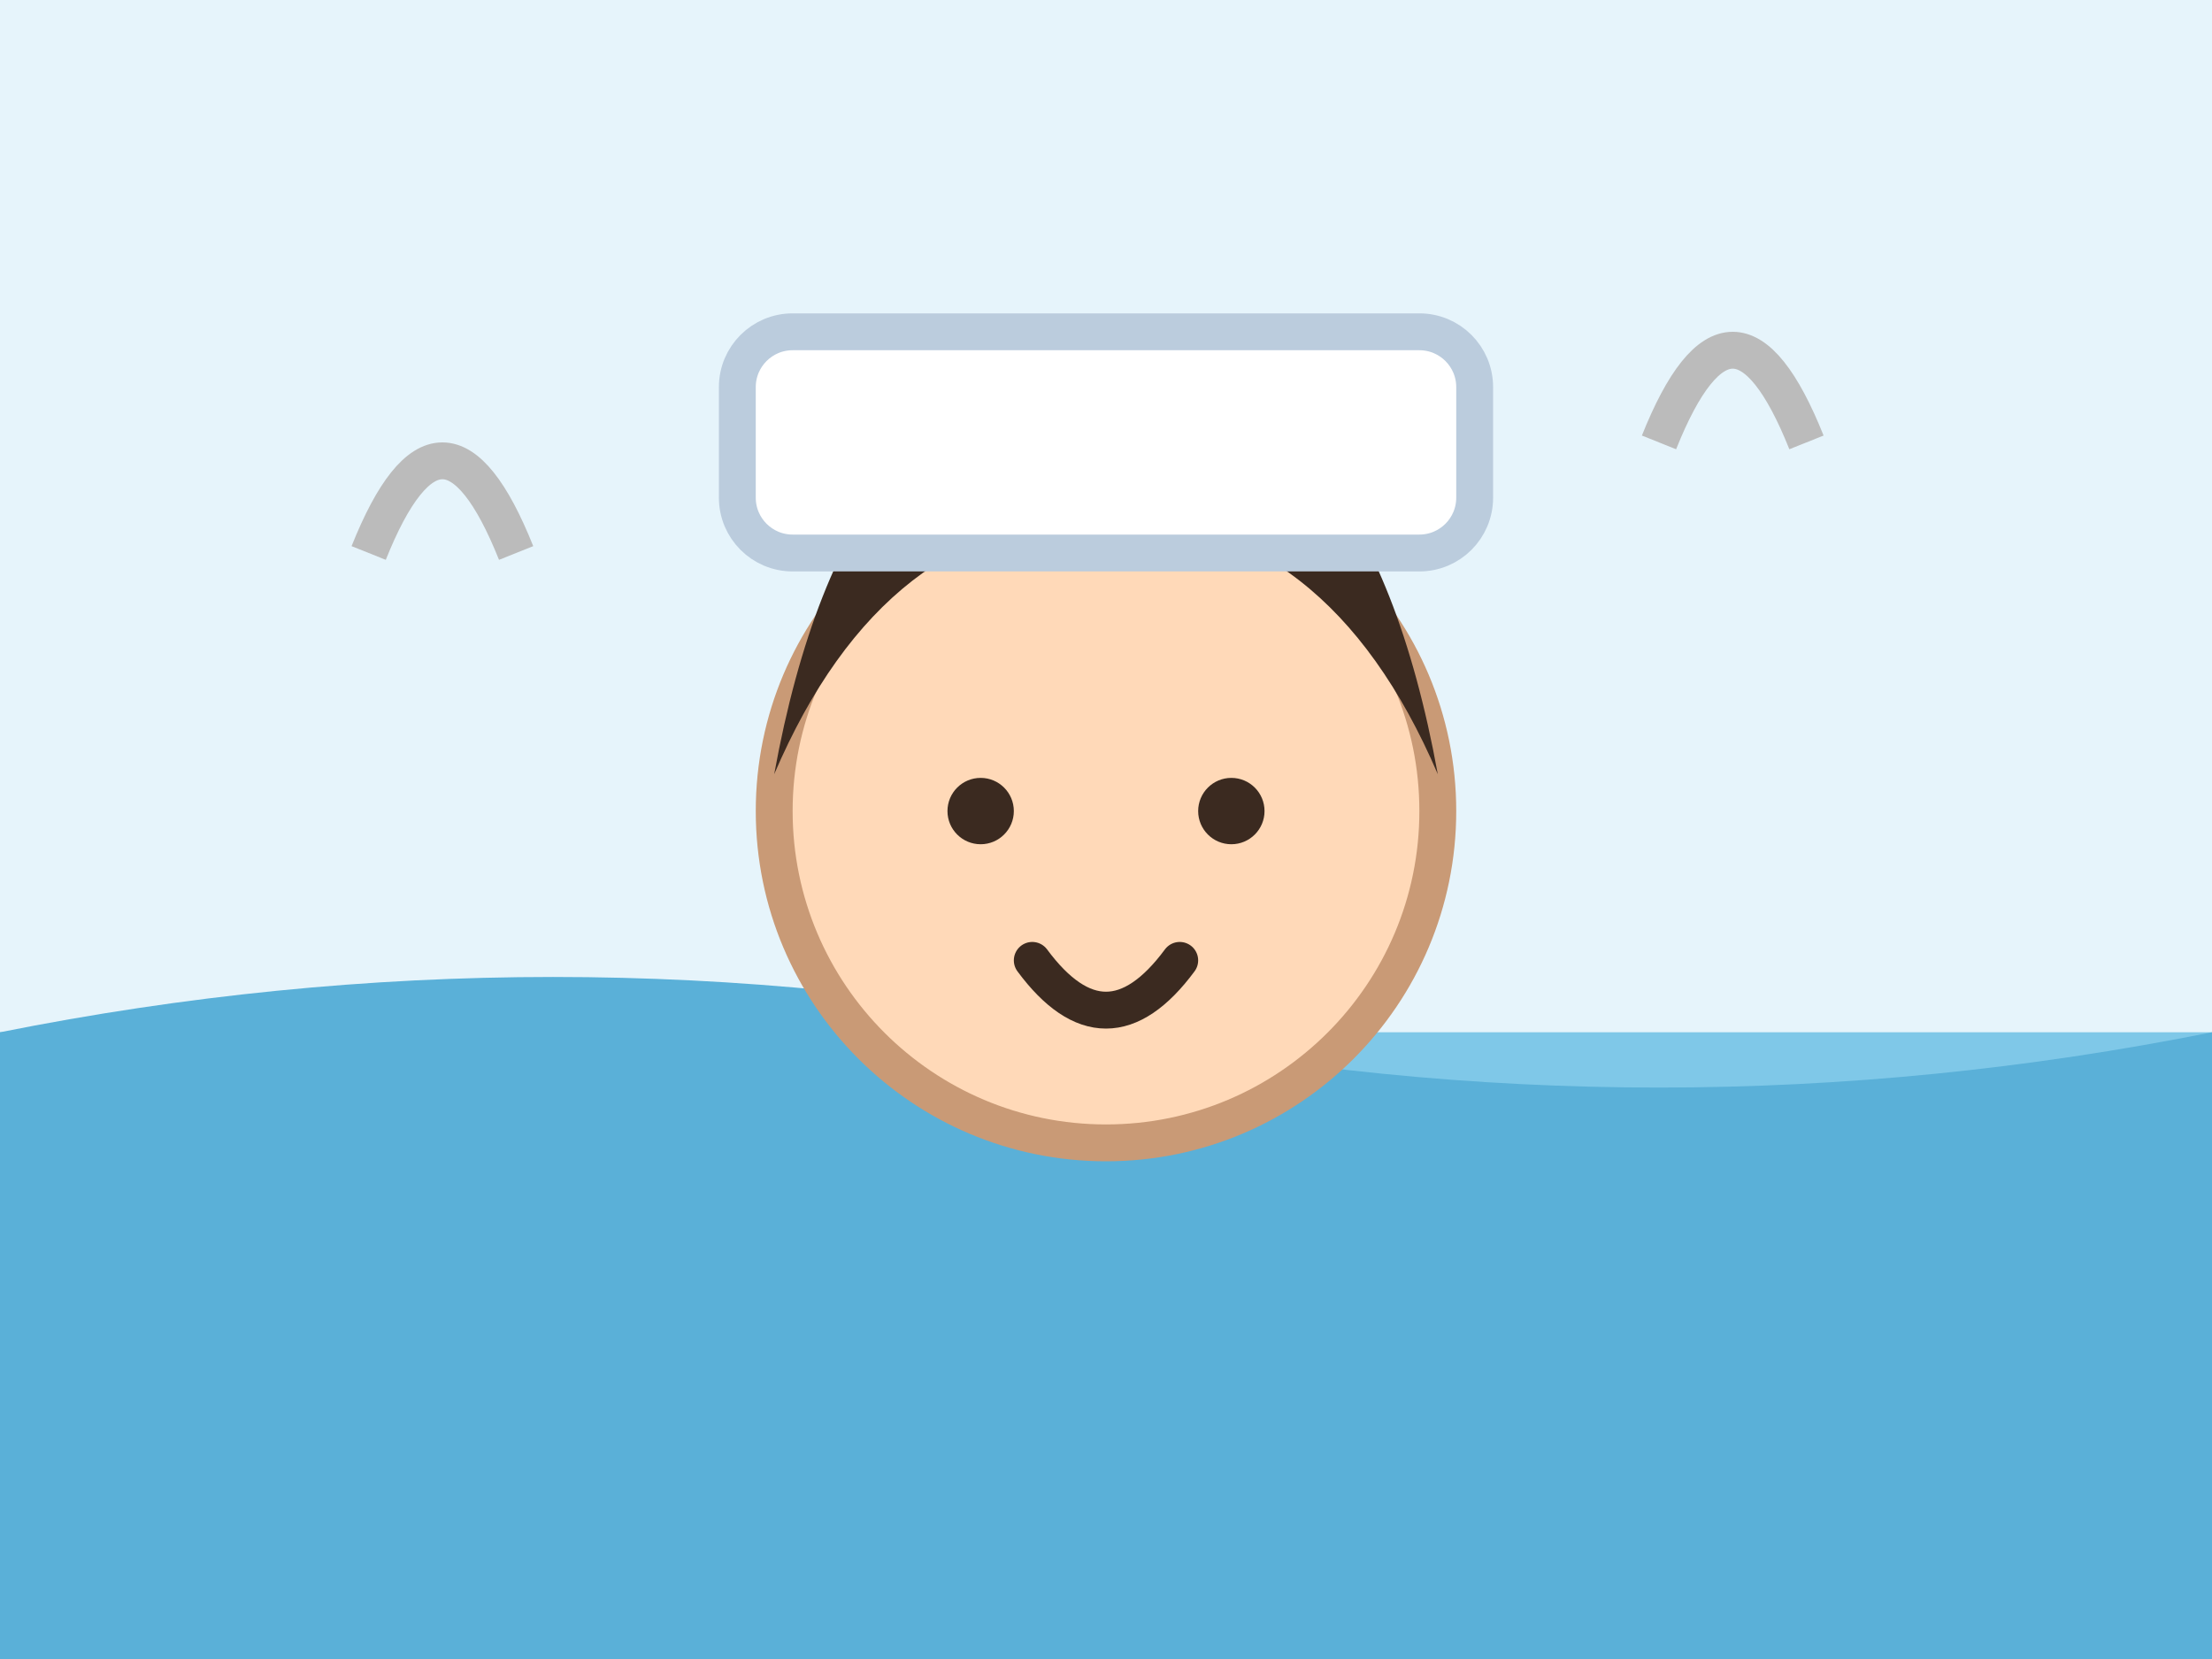
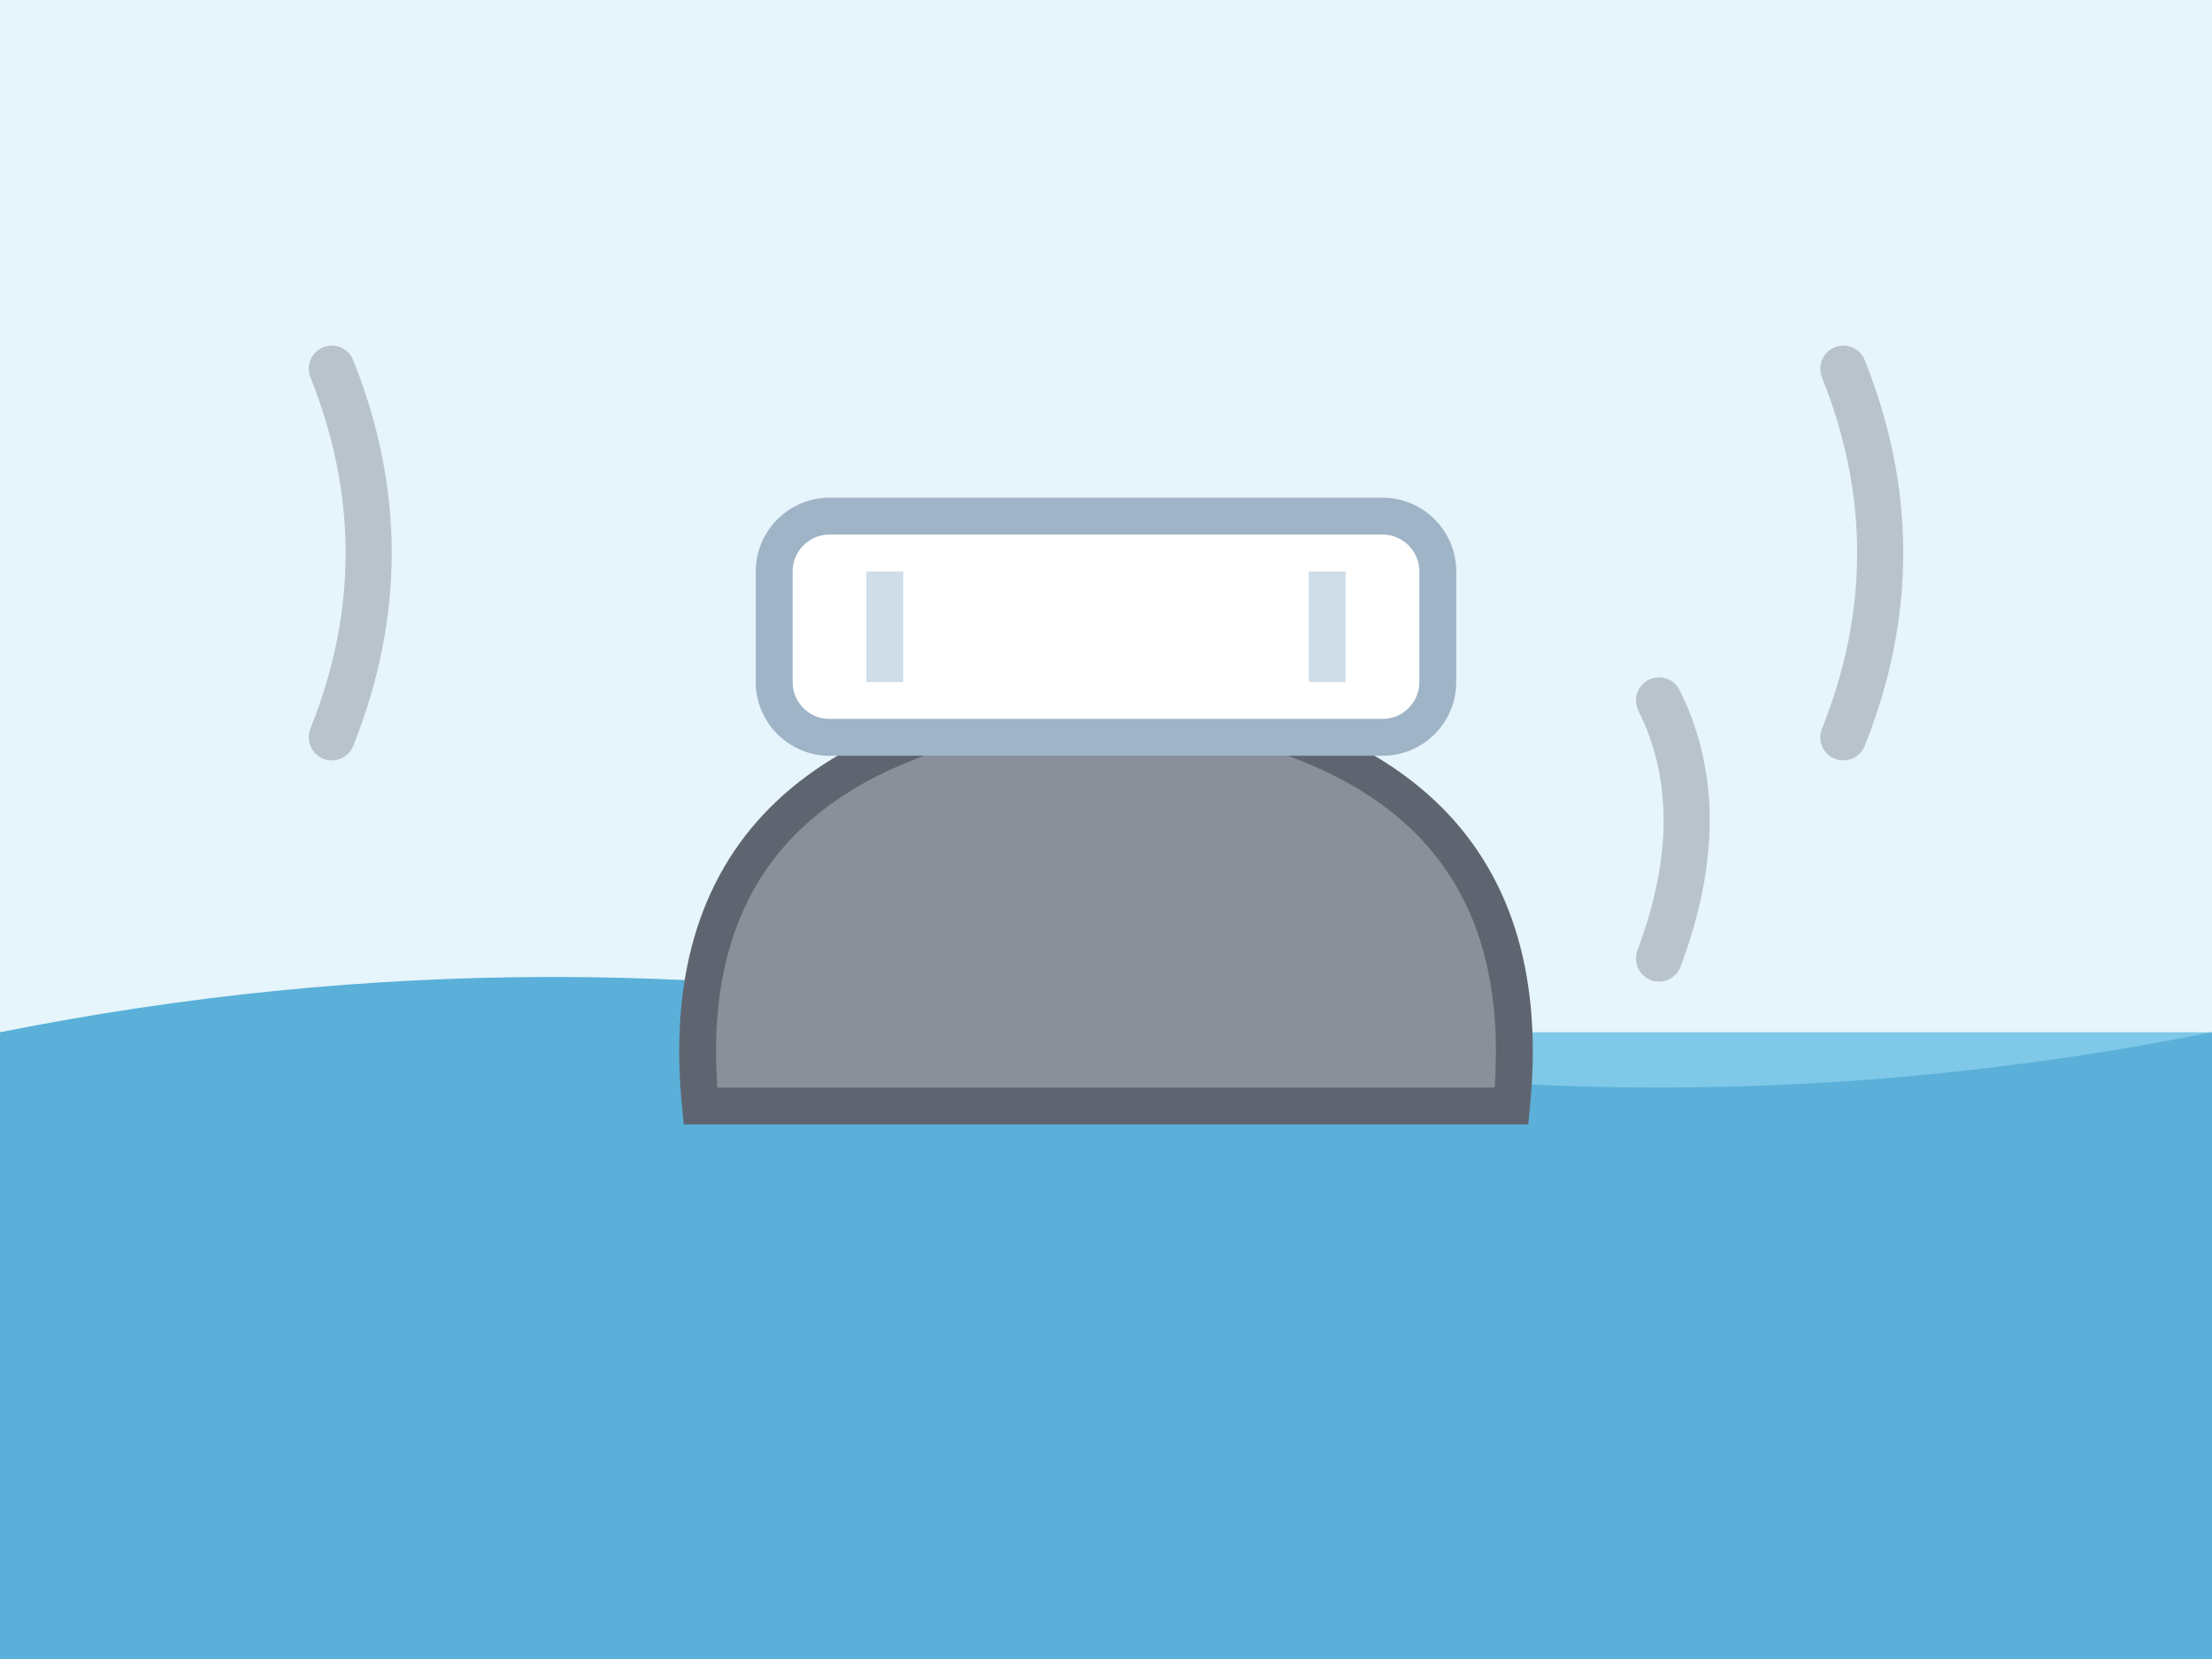
- <svg xmlns="http://www.w3.org/2000/svg" viewBox="0 0 120 90" role="img" aria-label="A child in a hot bath with a small towel folded on the head">
+ <svg xmlns="http://www.w3.org/2000/svg" viewBox="0 0 120 90" role="img" aria-label="A small white towel, folded, on a rock beside a steaming hot bath">
  <rect width="120" height="90" fill="#e6f4fb" />
  <rect y="56" width="120" height="34" fill="#7fc8e8" />
  <path d="M0 56 Q30 50 60 56 Q90 62 120 56 V90 H0Z" fill="#5ab0d8" />
-   <circle cx="60" cy="44" r="18" fill="#ffd9b8" stroke="#c99a76" stroke-width="2" />
-   <path d="M42 42 Q46 20 60 20 Q74 20 78 42 Q72 28 60 28 Q48 28 42 42Z" fill="#3b2a20" />
-   <circle cx="53.2" cy="44" r="1.8" fill="#3b2a20" />
-   <circle cx="66.8" cy="44" r="1.8" fill="#3b2a20" />
-   <path d="M56 52.1 Q60 57.5 64 52.1" fill="none" stroke="#3b2a20" stroke-width="2" stroke-linecap="round" />
-   <rect x="40" y="18" width="40" height="12" rx="3" fill="#fff" stroke="#bcd" stroke-width="2" />
-   <path d="M20 30 q4 -10 8 0 M90 24 q4 -10 8 0" fill="none" stroke="#bbb" stroke-width="2" />
+   <path d="M38 60 Q36 40 60 38 Q84 40 82 60 Z" fill="#8a8f99" stroke="#5f6570" stroke-width="2" />
+   <rect x="42" y="28" width="36" height="12" rx="3" fill="#fff" stroke="#9fb4c6" stroke-width="2" />
+   <path d="M48 31 V37 M72 31 V37" stroke="#cfdde8" stroke-width="2" />
+   <path d="M18 40 q4 -10 0 -20 M100 40 q4 -10 0 -20 M90 52 q3 -8 0 -14" fill="none" stroke="#b9c3cc" stroke-width="2.5" stroke-linecap="round" />
</svg>
